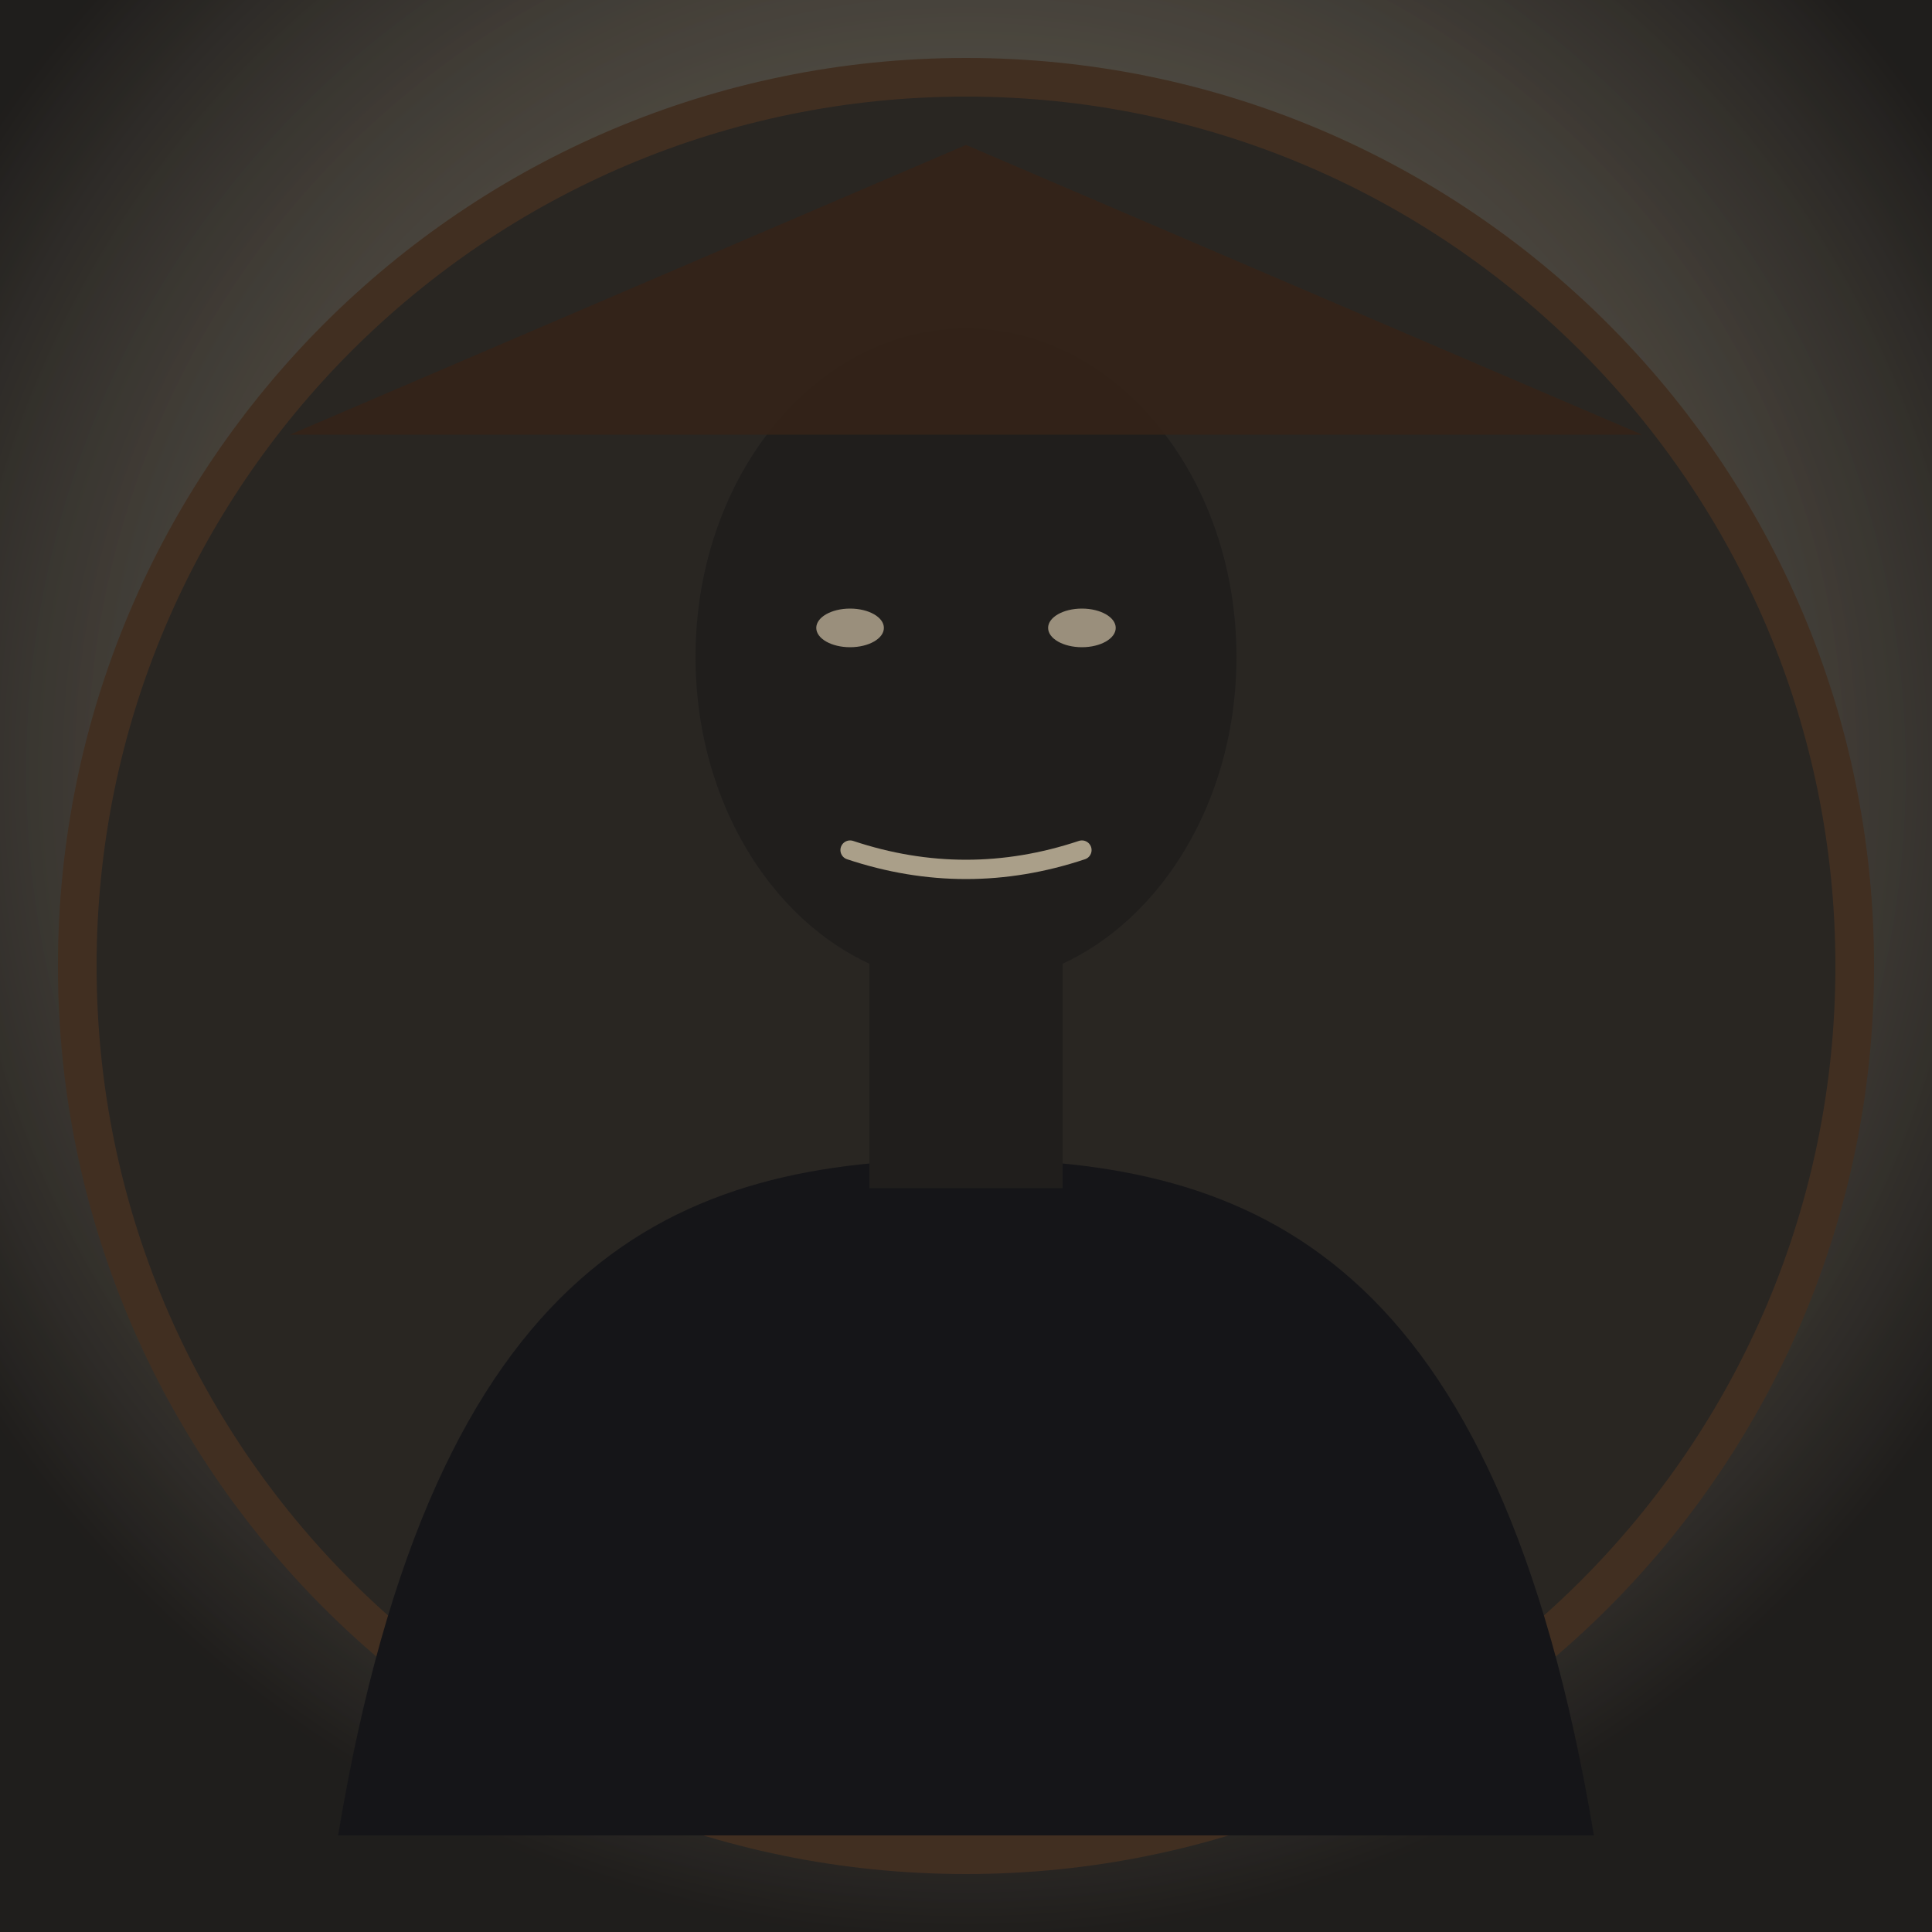
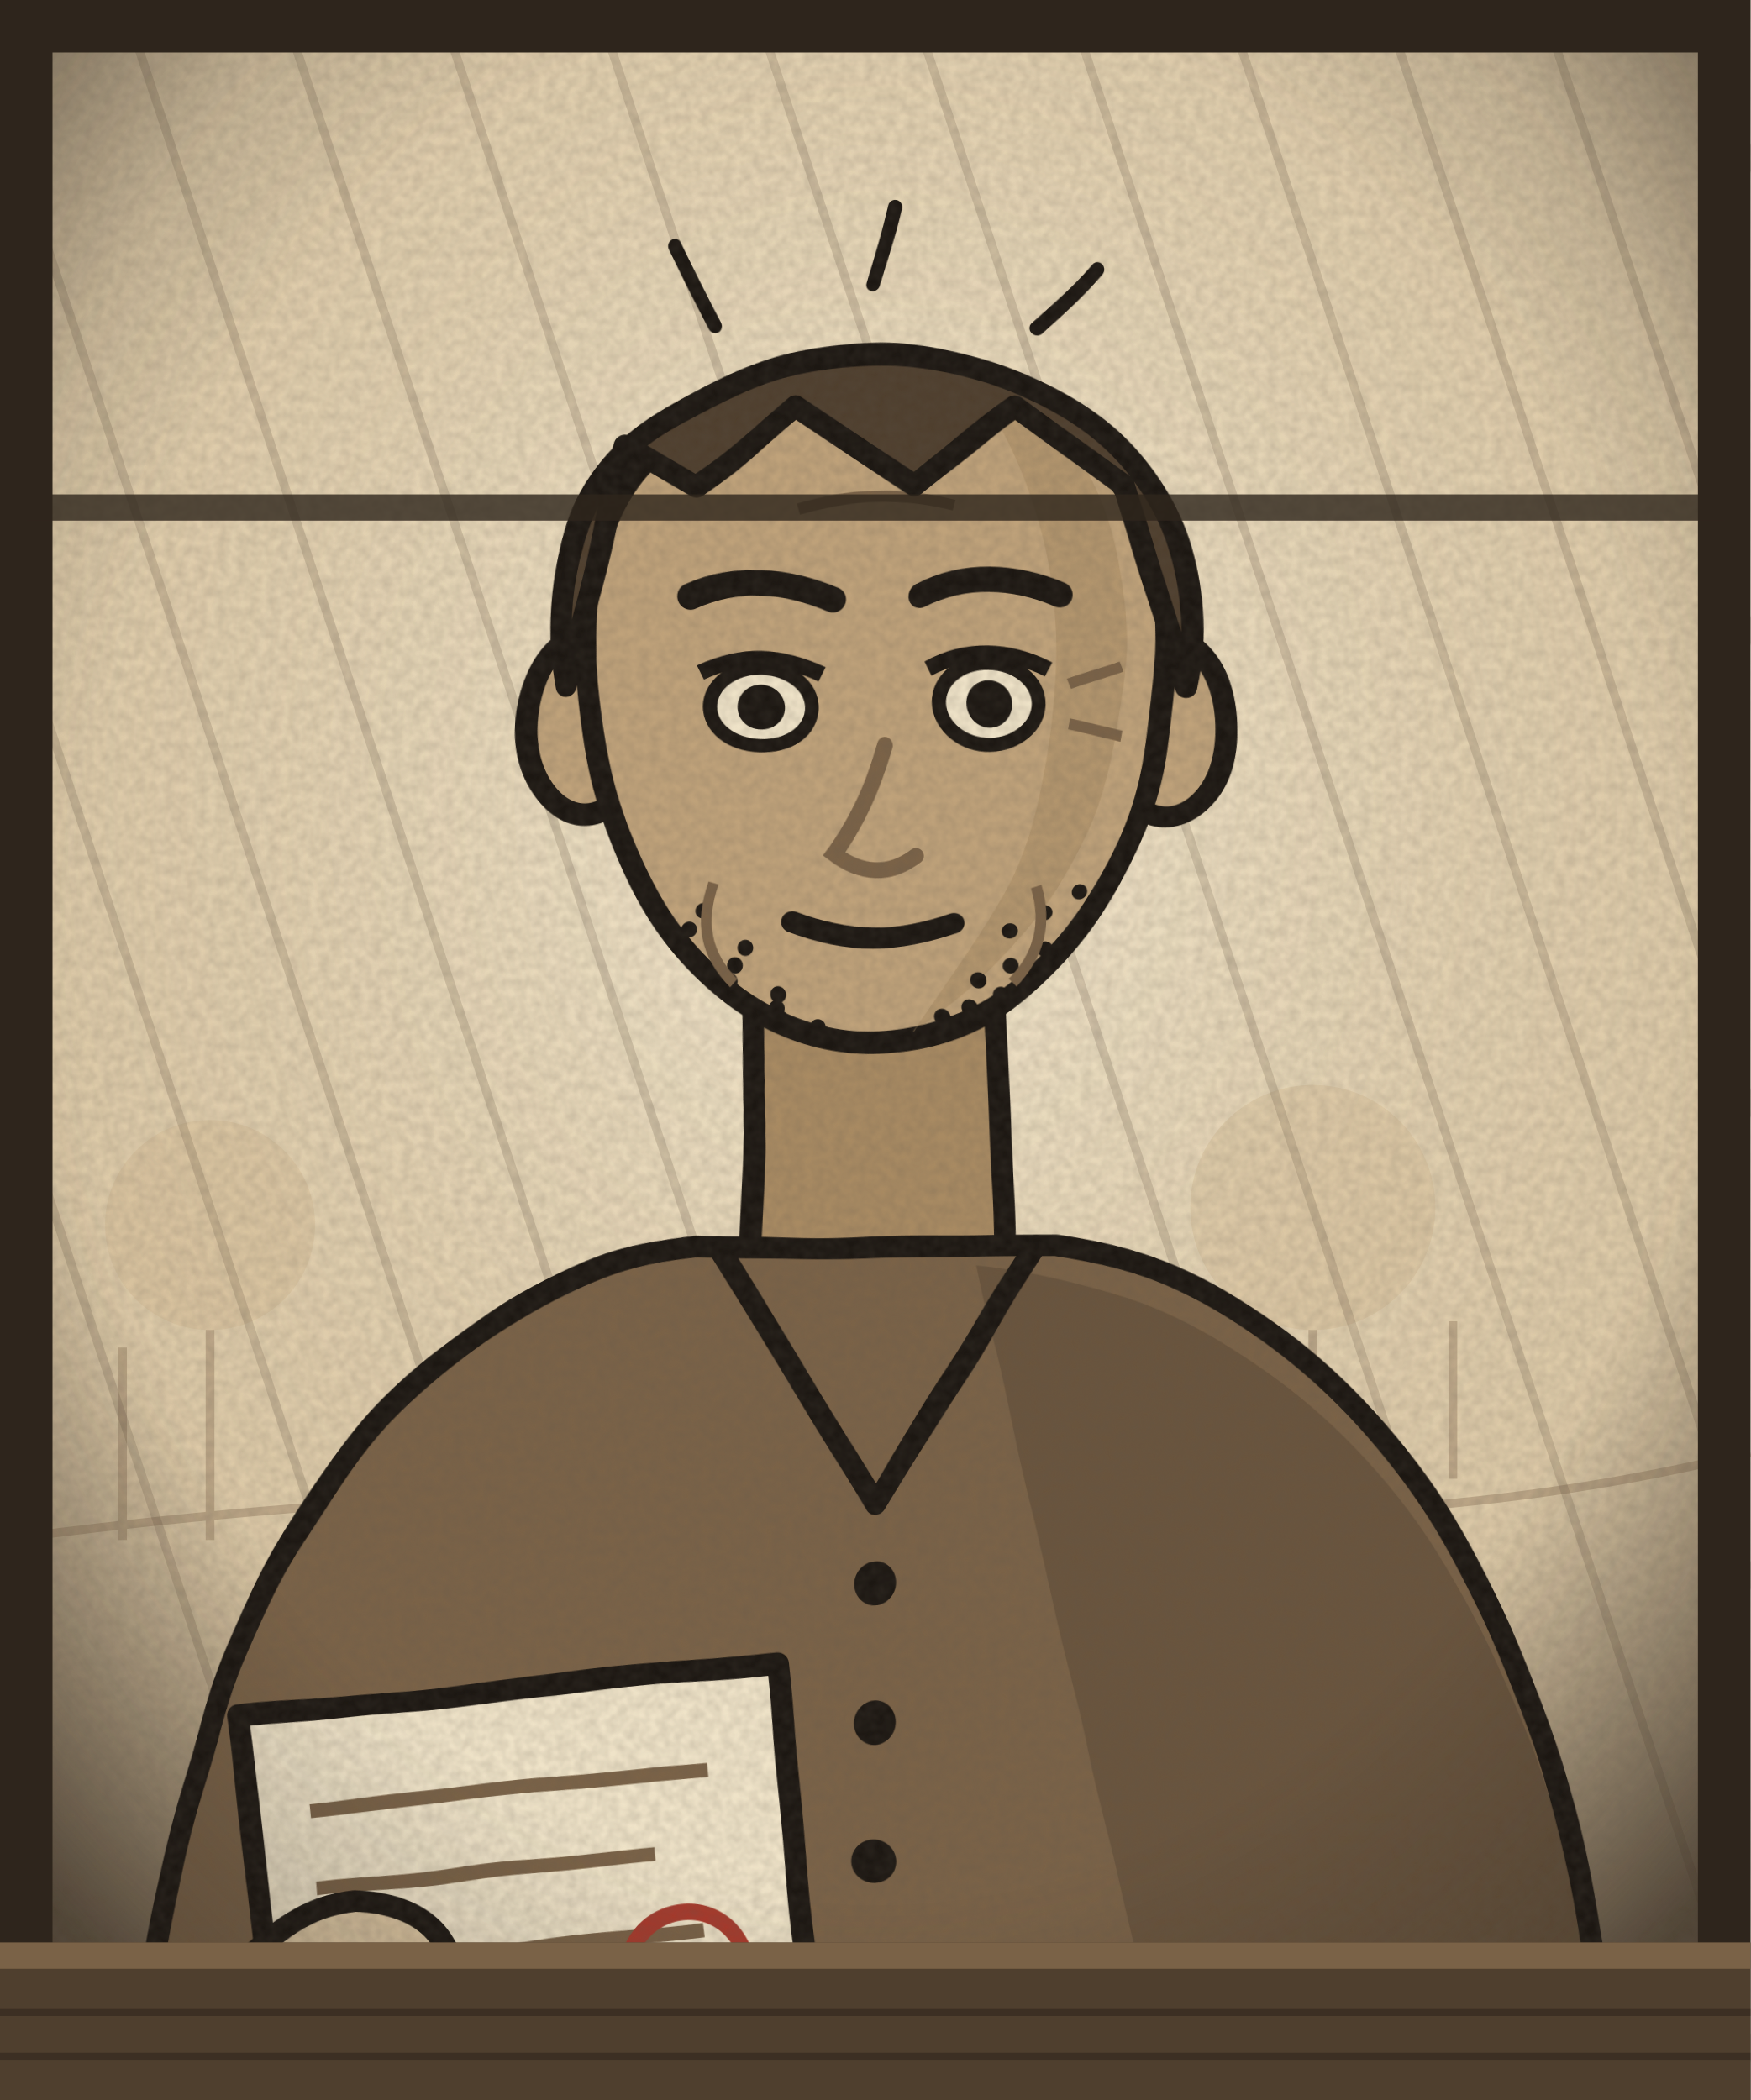
- <svg xmlns="http://www.w3.org/2000/svg" viewBox="0 0 200 200" width="100%" height="100%">
+ <svg xmlns="http://www.w3.org/2000/svg" viewBox="0 0 200 240" width="200" height="240">
  <defs>
-     <radialGradient id="frost" cx="50%" cy="40%" r="60%">
-       <stop offset="0%" stop-color="#E8D8BA" stop-opacity="0.3" />
-       <stop offset="100%" stop-color="#242220" stop-opacity="0.9" />
+     <radialGradient id="kinh" cx="50%" cy="38%" r="70%">
+       <stop offset="0%" stop-color="#f6ecd4" stop-opacity="0.9" />
+       <stop offset="70%" stop-color="#cdb48c" stop-opacity="0.55" />
+       <stop offset="100%" stop-color="#4f3f2e" stop-opacity="0.85" />
    </radialGradient>
-     <filter id="blurFilter">
-       <feGaussianBlur stdDeviation="1.5" />
+     <filter id="hat" x="0" y="0" width="100%" height="100%">
+       <feTurbulence type="fractalNoise" baseFrequency="0.85" numOctaves="2" seed="130" />
+       <feColorMatrix values="0 0 0 0 0.11  0 0 0 0 0.09  0 0 0 0 0.07  0 0 0 0.55 -0.12" />
+       <feComposite in2="SourceGraphic" operator="in" />
    </filter>
+     <filter id="net" x="-5%" y="-5%" width="110%" height="110%">
+       <feTurbulence type="fractalNoise" baseFrequency="0.04" numOctaves="2" seed="3" result="n" />
+       <feDisplacementMap in="SourceGraphic" in2="n" scale="1.6" />
+     </filter>
+     <radialGradient id="toi" cx="50%" cy="45%" r="75%">
+       <stop offset="60%" stop-color="#1c1712" stop-opacity="0" />
+       <stop offset="100%" stop-color="#1c1712" stop-opacity="0.45" />
+     </radialGradient>
  </defs>
-   <rect width="200" height="200" fill="#1F1E1D" />
-   <rect width="200" height="200" fill="url(#frost)" />
-   <circle cx="100" cy="100" r="92" fill="#2E2B27" stroke="#4A3525" stroke-width="4" />
-   <path d="M35,190 C45,130 70,120 100,120 C130,120 155,130 165,190 Z" fill="#18181B" />
-   <rect x="90" y="95" width="20" height="28" fill="#242220" />
-   <ellipse cx="100" cy="68" rx="28" ry="34" fill="#242220" />
-   <ellipse cx="88" cy="65" rx="3.5" ry="2" fill="#E8D8BA" opacity="0.7" />
-   <ellipse cx="112" cy="65" rx="3.5" ry="2" fill="#E8D8BA" opacity="0.7" />
-   <path d="M88,88 Q100,92 112,88" stroke="#E8D8BA" stroke-width="2" fill="none" opacity="0.8" stroke-linecap="round" />
-   <polygon points="30,45 100,15 170,45" fill="#3B281B" opacity="0.9" />
-   <rect width="200" height="200" fill="black" opacity="0.12" style="mix-blend-mode: multiply;" />
+   <rect width="200" height="240" fill="#efe3c8" />
+   <rect width="200" height="240" fill="url(#kinh)" />
+   <g opacity="0.35" stroke="#7a6247" stroke-width="1">
+     <path d="M0 176 Q60 168 110 172 T200 166" fill="none" />
+     <path d="M14 176 v-22 M24 176 v-30 M150 170 v-26 M166 169 v-18" />
+     <circle cx="24" cy="140" r="12" fill="#cdb48c" stroke="none" />
+     <circle cx="150" cy="138" r="14" fill="#cdb48c" stroke="none" />
+   </g>
+   <g stroke="#4f3f2e" stroke-width="1" opacity="0.18">
+     <line x1="-40" y1="0" x2="40" y2="240" />
+     <line x1="-22" y1="0" x2="58" y2="240" />
+     <line x1="-4" y1="0" x2="76" y2="240" />
+     <line x1="14" y1="0" x2="94" y2="240" />
+     <line x1="32" y1="0" x2="112" y2="240" />
+     <line x1="50" y1="0" x2="130" y2="240" />
+     <line x1="68" y1="0" x2="148" y2="240" />
+     <line x1="86" y1="0" x2="166" y2="240" />
+     <line x1="104" y1="0" x2="184" y2="240" />
+     <line x1="122" y1="0" x2="202" y2="240" />
+     <line x1="140" y1="0" x2="220" y2="240" />
+     <line x1="158" y1="0" x2="238" y2="240" />
+     <line x1="176" y1="0" x2="256" y2="240" />
+     <line x1="194" y1="0" x2="274" y2="240" />
+     <line x1="212" y1="0" x2="292" y2="240" />
+     <line x1="230" y1="0" x2="310" y2="240" />
+   </g>
+   <g filter="url(#net)">
+     <g transform="translate(0 0) translate(100 222) scale(1.14) translate(-100 -222)">
+       <path d="M88 124 L87 156 L113 156 L112 124 Z" fill="#a88a62" stroke="#1c1712" stroke-width="2.2" stroke-linejoin="round" stroke-linecap="round" />
+       <path d="M26 240 C30 182 56 156 82 152           L118 152 C144 156 170 182 174 240 Z" fill="#7a6247" stroke="#1c1712" stroke-width="2.2" stroke-linejoin="round" stroke-linecap="round" />
+       <path d="M110 154 C144 158 168 184 174 240 L130 240 Z" fill="#1c1712" opacity="0.18" />
+       <path d="M84 152 L100 178 L116 152" fill="none" stroke="#1c1712" stroke-width="2.2" stroke-linejoin="round" stroke-linecap="round" />
+       <circle cx="100" cy="186" r="2.2" fill="#1c1712" />
+       <circle cx="100" cy="200" r="2.2" fill="#1c1712" />
+       <circle cx="100" cy="214" r="2.2" fill="#1c1712" />
+       <g transform="rotate(-6 70 214)">
+         <rect x="38" y="196" width="54" height="40" fill="#efe3c8" stroke="#1c1712" stroke-width="2.2" stroke-linejoin="round" stroke-linecap="round" />
+         <path d="M44 206 h40 M44 214 h34 M44 222 h38" stroke="#7a6247" stroke-width="1.4" />
+         <circle cx="80" cy="226" r="6" fill="none" stroke="#a83a2c" stroke-width="1.6" />
+       </g>
+       <path d="M30 238 q4 -18 18 -20 q10 0 10 10" fill="#dcc6a2" stroke="#1c1712" stroke-width="2.2" stroke-linejoin="round" stroke-linecap="round" />
+       <g transform="rotate(0 100 136)">
+         <ellipse cx="71" cy="100" rx="6" ry="9" fill="#bfa27a" stroke="#1c1712" stroke-width="2.2" stroke-linejoin="round" stroke-linecap="round" />
+         <ellipse cx="129" cy="100" rx="6" ry="9" fill="#bfa27a" stroke="#1c1712" stroke-width="2.2" stroke-linejoin="round" stroke-linecap="round" />
+         <path d="M71 90 C71 56 129 56 129 90 C129 117.6 114.5 132 100 132 C85.5 132 71 117.6 71 90 Z" fill="#bfa27a" stroke="#1c1712" stroke-width="2.2" stroke-linejoin="round" stroke-linecap="round" />
+         <path d="M110.15 66 C131 70 131 114 104 131 C120.3 110.4 123.2 86 110.15 66 Z" fill="#a88a62" opacity="0.55" />
+         <path d="M81.4 87 Q88.4 84 95.4 87" fill="none" stroke="#1c1712" stroke-width="2.6" stroke-linecap="round" />
+         <path d="M104.6 87 Q111.6 84 118.6 87" fill="none" stroke="#1c1712" stroke-width="2.6" stroke-linecap="round" />
+         <ellipse cx="88.4" cy="98" rx="5" ry="4" fill="#efe3c8" stroke="#1c1712" stroke-width="1.4" stroke-linejoin="round" stroke-linecap="round" />
+         <circle cx="88.4" cy="98" r="2.3" fill="#1c1712" />
+         <path d="M82.4 94.6 Q88.4 91.6 94.4 94.6" fill="none" stroke="#1c1712" stroke-width="1.6" />
+         <ellipse cx="111.6" cy="98" rx="5" ry="4" fill="#efe3c8" stroke="#1c1712" stroke-width="1.4" stroke-linejoin="round" stroke-linecap="round" />
+         <circle cx="111.6" cy="98" r="2.3" fill="#1c1712" />
+         <path d="M105.6 94.6 Q111.6 91.6 117.6 94.6" fill="none" stroke="#1c1712" stroke-width="1.6" />
+         <path d="M101 102 q-3 8 -5 11 q4 3 8 0" fill="none" stroke="#7a6247" stroke-width="1.6" stroke-linecap="round" />
+         <path d="M92 120 Q100 123 108 120" fill="none" stroke="#1c1712" stroke-width="2.2" stroke-linejoin="round" stroke-linecap="round" />
+         <circle cx="120.5" cy="116.7" r="0.8" fill="#1c1712" />
+         <circle cx="117.0" cy="118.8" r="0.8" fill="#1c1712" />
+         <circle cx="113.6" cy="120.7" r="0.8" fill="#1c1712" />
+         <circle cx="117.2" cy="122.6" r="0.8" fill="#1c1712" />
+         <circle cx="113.8" cy="124.3" r="0.8" fill="#1c1712" />
+         <circle cx="110.6" cy="125.8" r="0.8" fill="#1c1712" />
+         <circle cx="112.8" cy="127.2" r="0.8" fill="#1c1712" />
+         <circle cx="109.7" cy="128.5" r="0.8" fill="#1c1712" />
+         <circle cx="107.0" cy="129.5" r="0.8" fill="#1c1712" />
+         <circle cx="107.6" cy="130.4" r="0.8" fill="#1c1712" />
+         <circle cx="105.0" cy="131.1" r="0.8" fill="#1c1712" />
+         <circle cx="102.9" cy="131.6" r="0.8" fill="#1c1712" />
+         <circle cx="101.9" cy="131.9" r="0.8" fill="#1c1712" />
+         <circle cx="100.0" cy="132.0" r="0.8" fill="#1c1712" />
+         <circle cx="98.6" cy="131.9" r="0.8" fill="#1c1712" />
+         <circle cx="96.1" cy="131.6" r="0.8" fill="#1c1712" />
+         <circle cx="95.0" cy="131.1" r="0.8" fill="#1c1712" />
+         <circle cx="94.4" cy="130.4" r="0.8" fill="#1c1712" />
+         <circle cx="90.6" cy="129.5" r="0.8" fill="#1c1712" />
+         <circle cx="90.3" cy="128.5" r="0.8" fill="#1c1712" />
+         <circle cx="90.5" cy="127.2" r="0.8" fill="#1c1712" />
+         <circle cx="85.6" cy="125.8" r="0.8" fill="#1c1712" />
+         <circle cx="86.2" cy="124.3" r="0.8" fill="#1c1712" />
+         <circle cx="87.3" cy="122.6" r="0.8" fill="#1c1712" />
+         <circle cx="81.6" cy="120.7" r="0.8" fill="#1c1712" />
+         <circle cx="83.0" cy="118.8" r="0.8" fill="#1c1712" />
+         <path d="M92 78 q8 -2 16 0 M84 116 q-2 6 2 10 M116 116 q2 6 -2 10 M119.6 96 l5 -2 M119.6 100 l5 1" fill="none" stroke="#7a6247" stroke-width="1.1" />
+         <path d="M69 96 C61 52 139 52 131 96 L125 76 L114 68 L104 76 L92 68 L82 76 L75 72 Z" fill="#4f3f2e" stroke="#1c1712" stroke-width="2.2" stroke-linejoin="round" stroke-linecap="round" />
+         <path d="M84 60 l-4 -8 M100 56 l2 -8 M116 60 l6 -6" stroke="#1c1712" stroke-width="1.4" stroke-linejoin="round" stroke-linecap="round" />
+       </g>
+     </g>
+   </g>
+   <rect width="200" height="240" fill="url(#toi)" />
+   <rect width="200" height="240" fill="#000" filter="url(#hat)" opacity="0.5" />
+   <rect x="3" y="3" width="194" height="234" fill="none" stroke="#2e251c" stroke-width="6" />
+   <line x1="3" y1="58" x2="197" y2="58" stroke="#2e251c" stroke-width="3" opacity="0.8" />
+   <rect x="0" y="222" width="200" height="18" fill="#4f3f2e" />
+   <rect x="0" y="222" width="200" height="3" fill="#7a6247" />
+   <path d="M0 230 H200 M0 235 H200" stroke="#2e251c" stroke-width="0.8" opacity="0.6" />
</svg>
